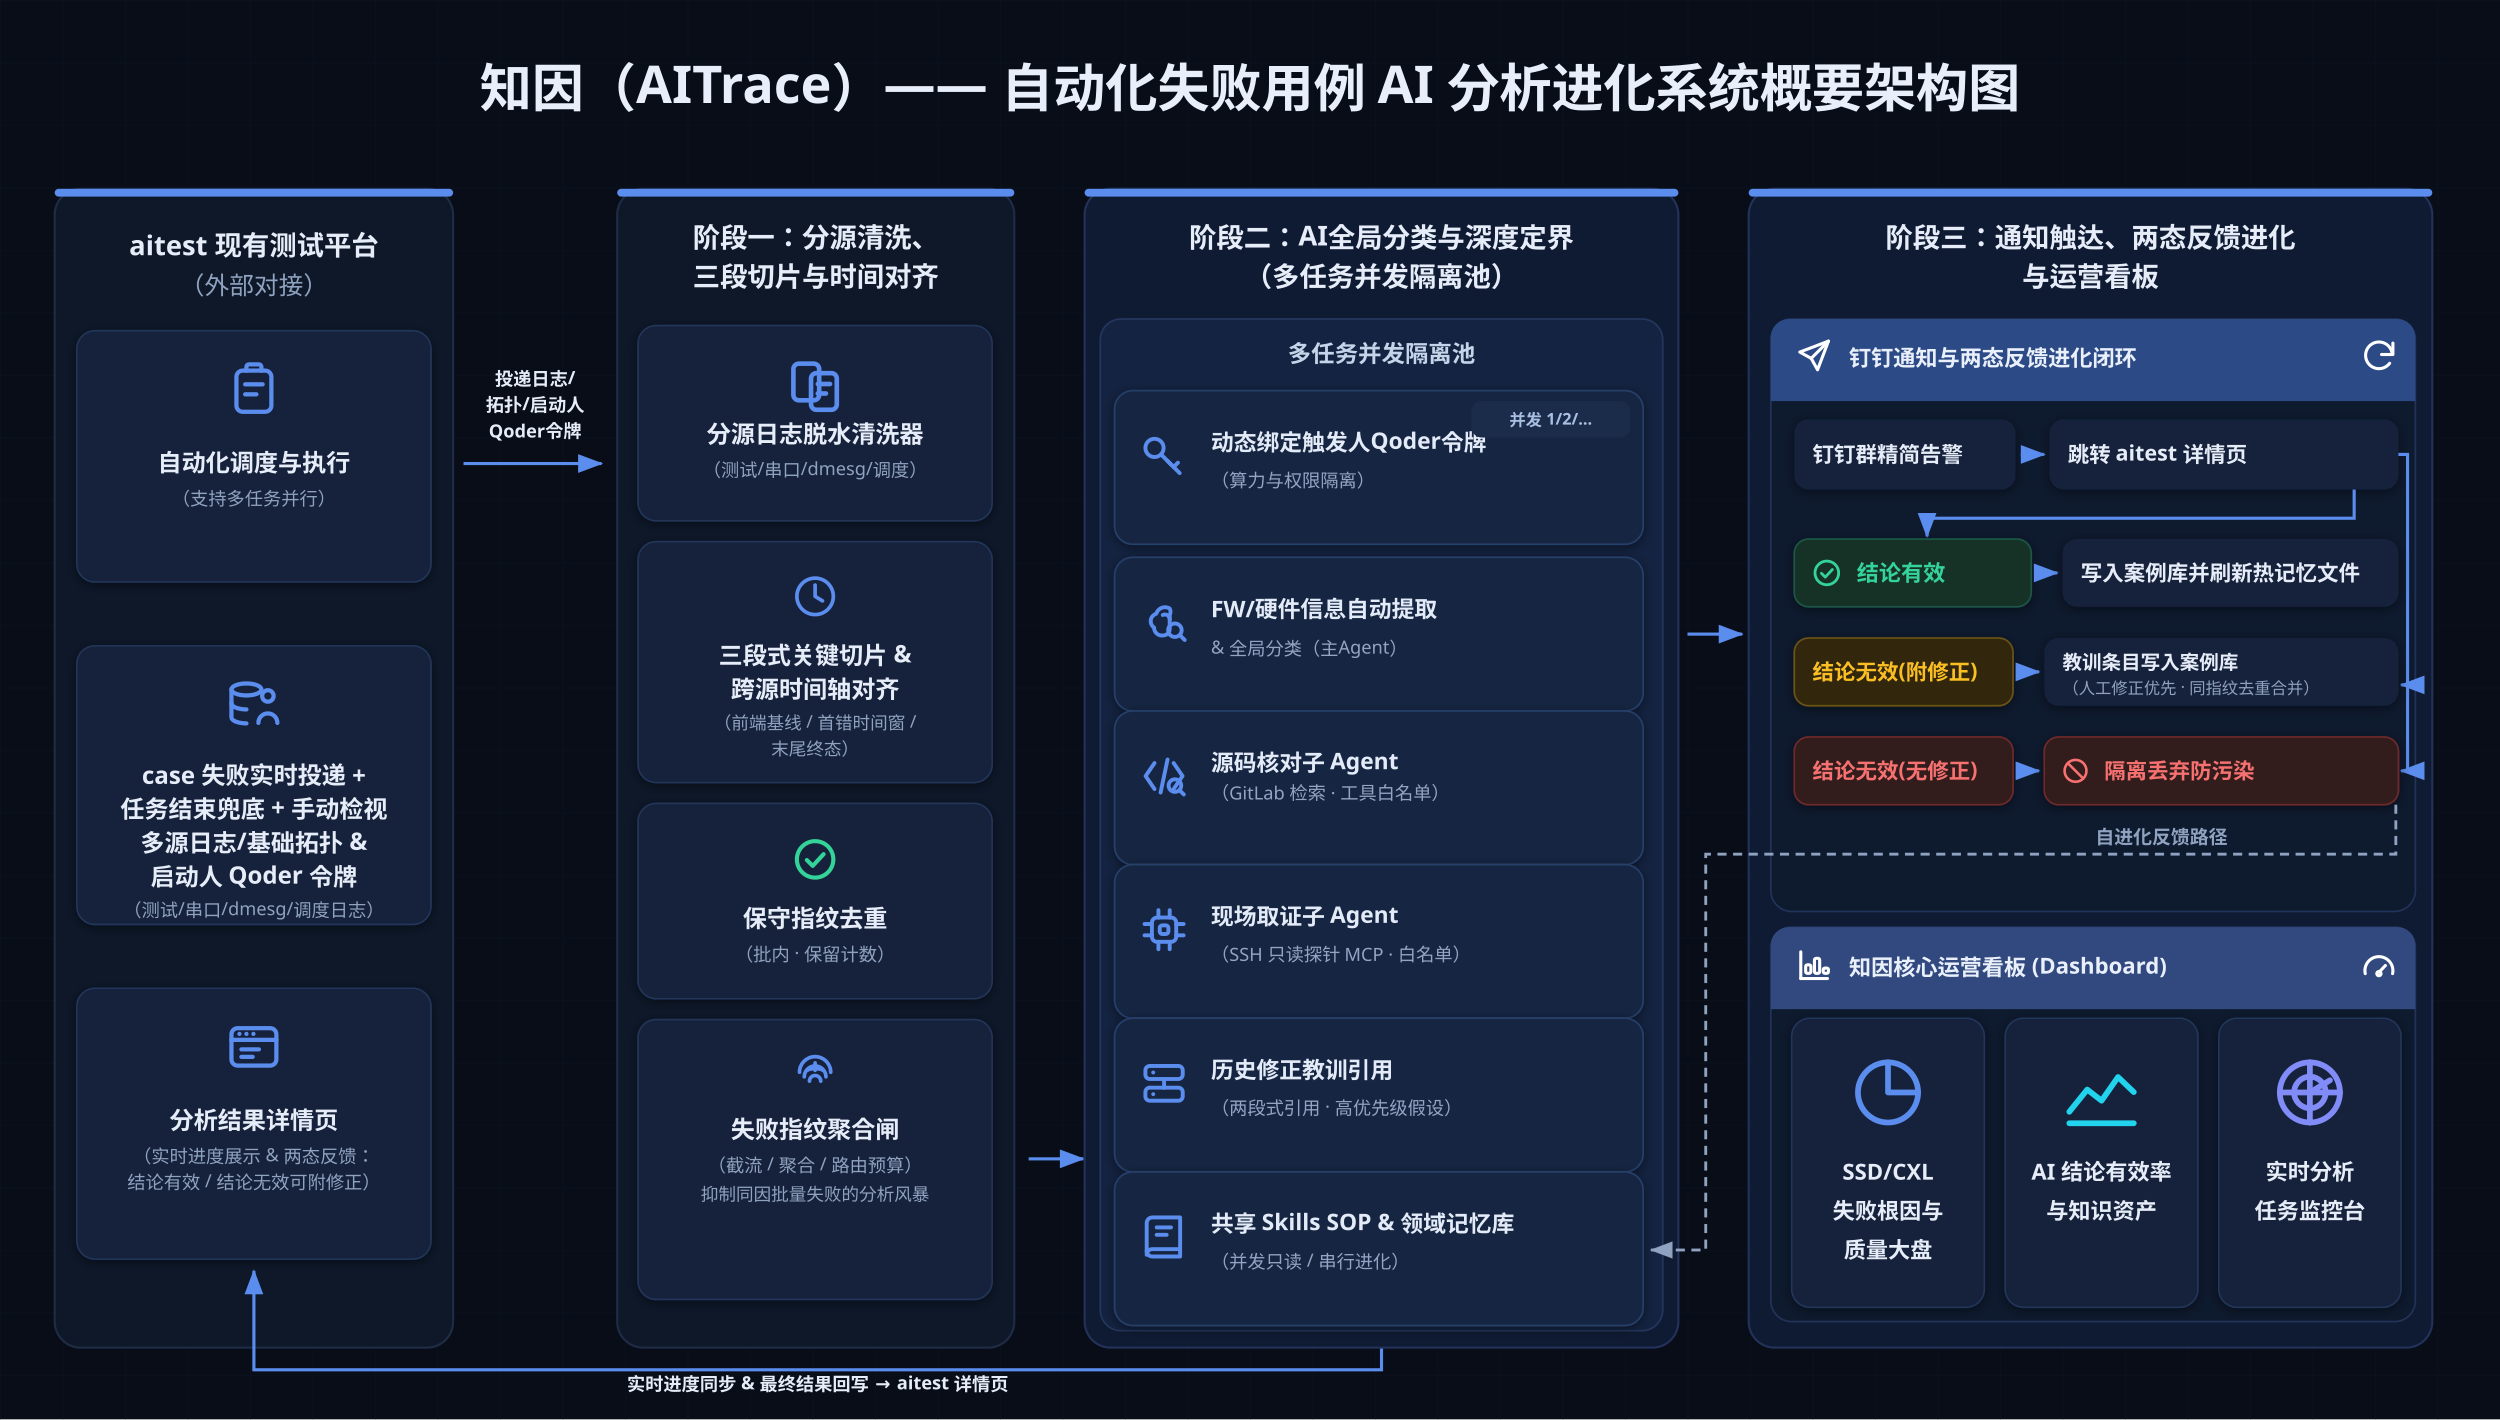
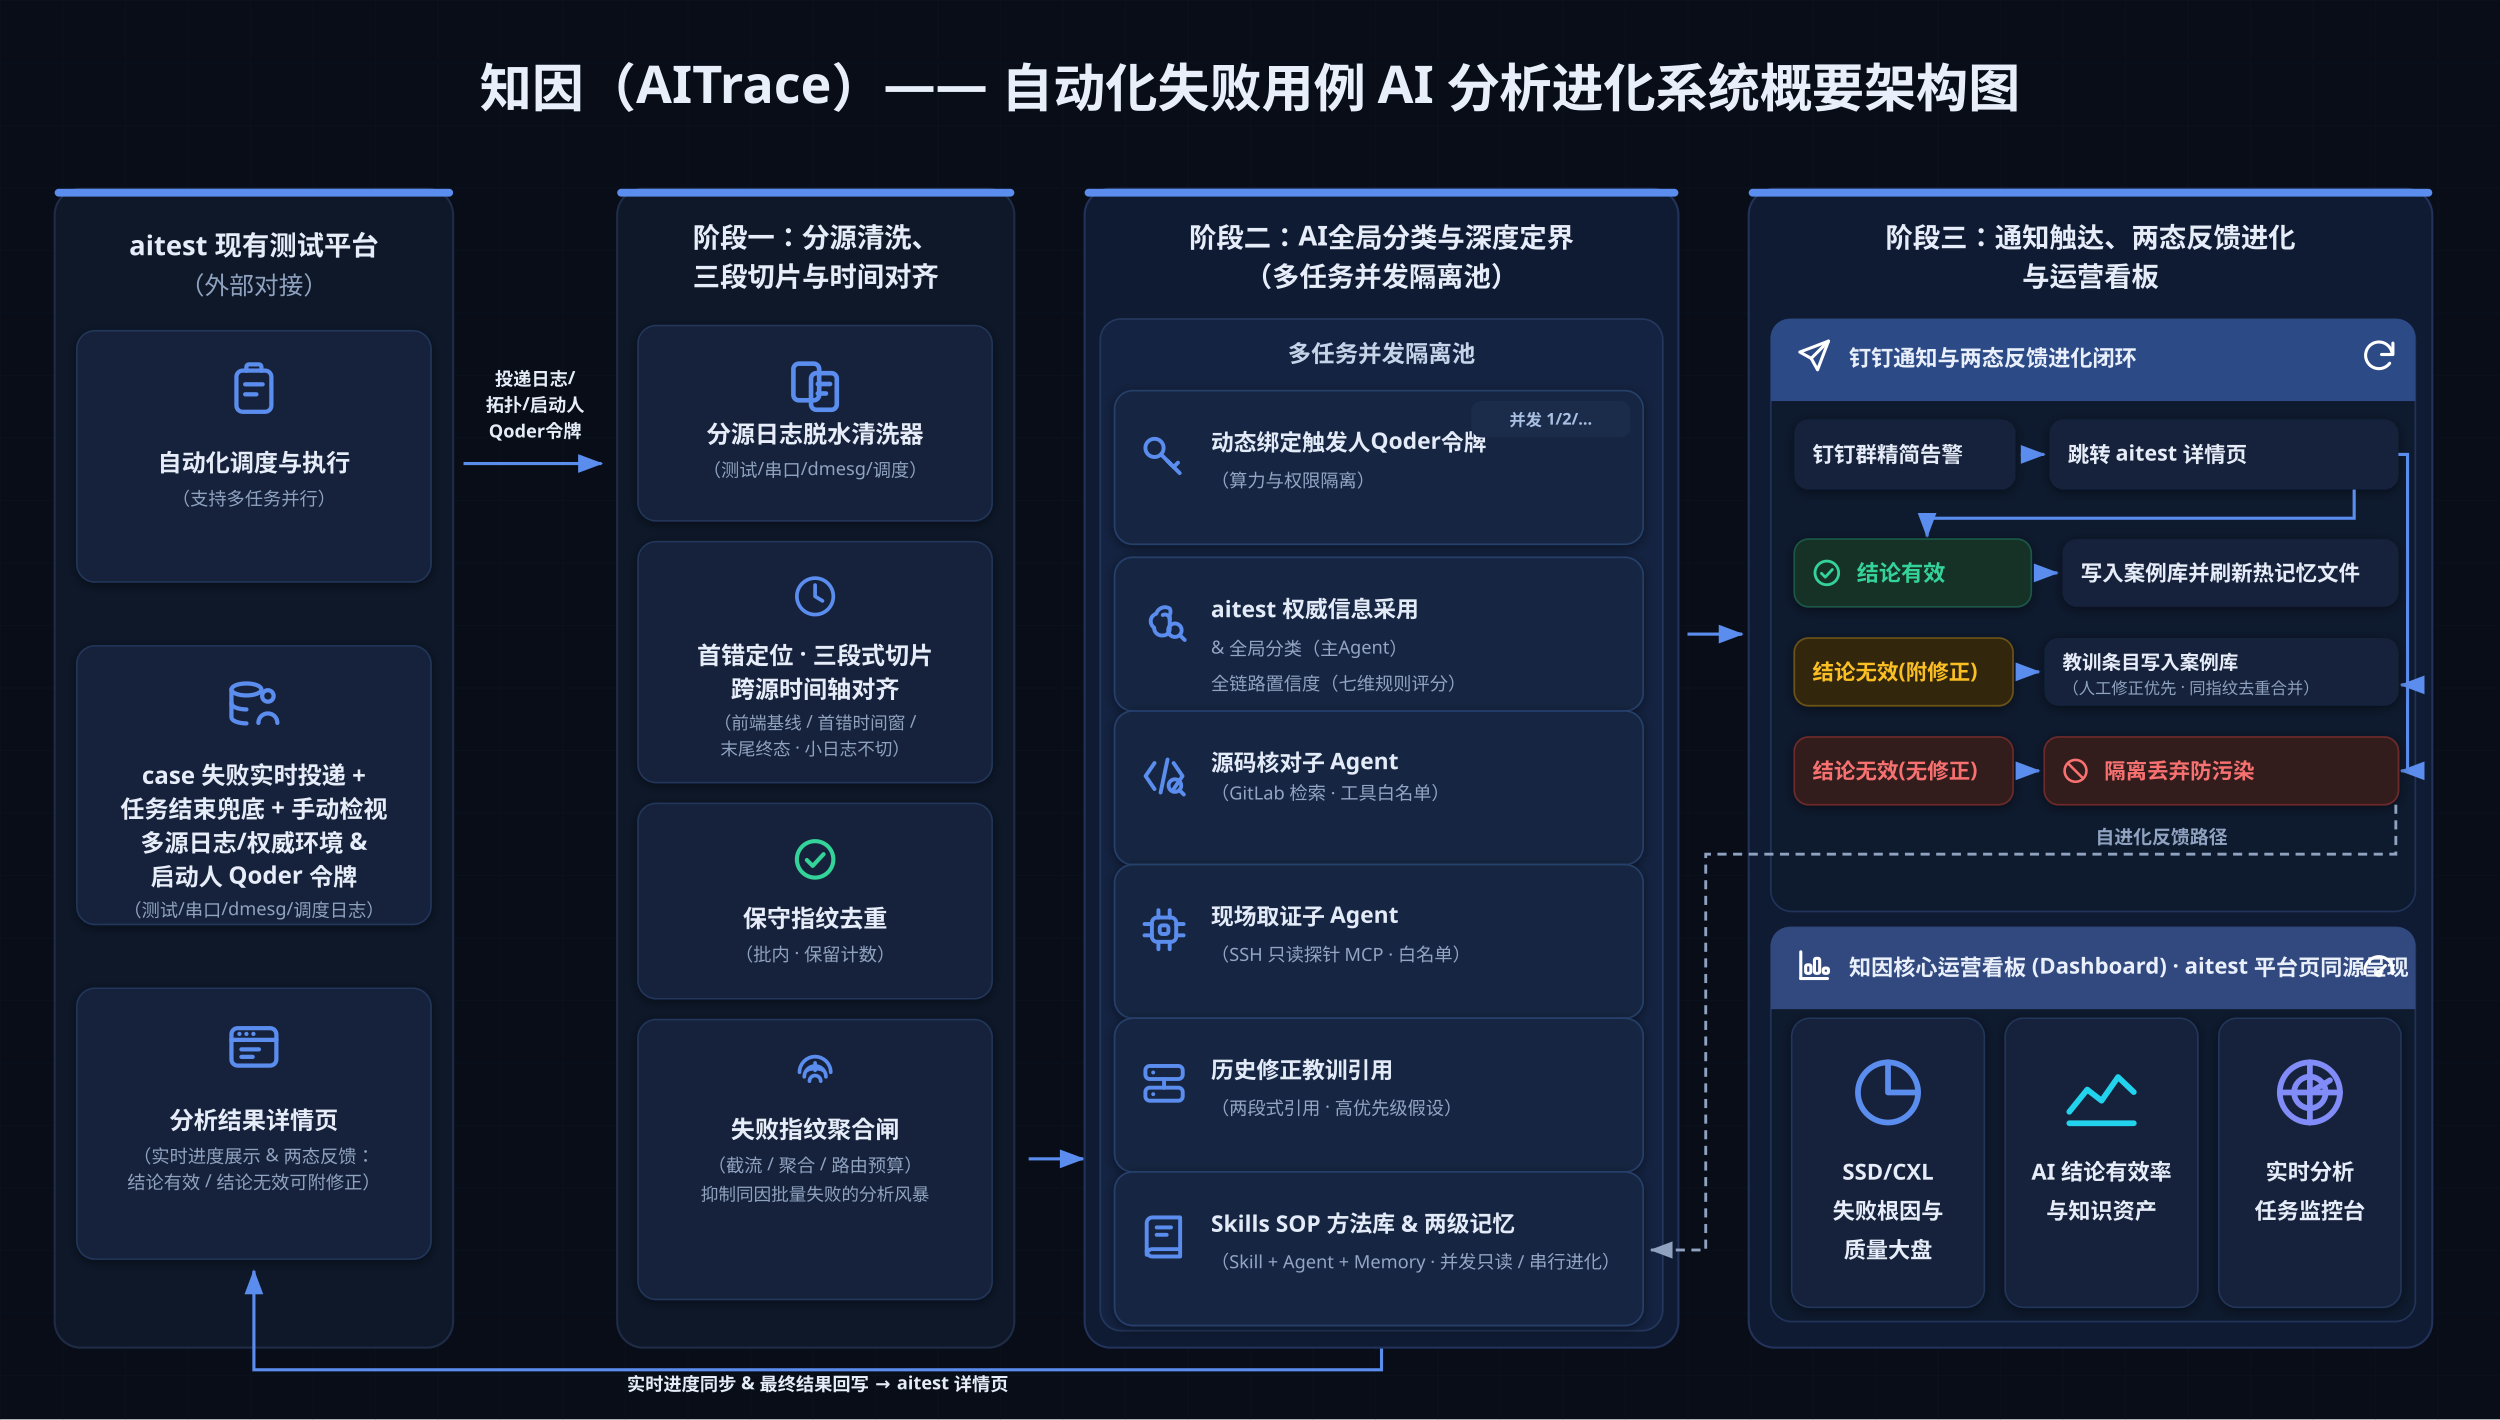
<svg xmlns="http://www.w3.org/2000/svg" viewBox="0 0 1920 1090" width="1920" height="1090" font-family="'Outfit','PingFang SC','Microsoft YaHei',sans-serif">
  <defs>
    <pattern id="grid" width="48" height="48" patternUnits="userSpaceOnUse">
      <path d="M48 0H0v48" fill="none" stroke="#0C1424" stroke-width="1" opacity=".75" />
    </pattern>
    <filter id="sh" x="-20%" y="-20%" width="140%" height="140%">
      <feDropShadow dx="0" dy="2" stdDeviation="4" flood-color="rgba(0,0,0,.45)" />
    </filter>
    <marker id="ar" markerWidth="9" markerHeight="9" refX="7.5" refY="3" orient="auto">
      <polygon points="0 0, 8 3, 0 6" fill="#5B8DEF" />
    </marker>
    <marker id="ar2" markerWidth="9" markerHeight="9" refX="7.5" refY="3" orient="auto">
      <polygon points="0 0, 8 3, 0 6" fill="#8FA2C0" />
    </marker>
  </defs>
  <rect x="0" y="0" width="1920" height="1090" fill="#080D17" />
  <rect x="0" y="0" width="1920" height="1090" fill="url(#grid)" />
  <text x="960" y="82" text-anchor="middle" font-weight="700" font-size="40" fill="#E9EFFA">知因（AITrace）—— 自动化失败用例 AI 分析进化系统概要架构图</text>
  <rect x="42" y="145" width="306" height="890" rx="20" fill="#0E1829" stroke="#1E2C46" stroke-width="1.6" />
  <rect x="42" y="145" width="306" height="6" rx="3" fill="#5B8DEF" />
  <text x="195.0" y="196" text-anchor="middle" font-weight="700" font-size="21" fill="#E6EDF9">aitest 现有测试平台</text>
  <text x="195.0" y="226" text-anchor="middle" font-weight="400" font-size="19" fill="#8FA2C0">（外部对接）</text>
  <rect x="59" y="254" width="272" height="193" rx="14" fill="#15223A" stroke="#24365A" stroke-width="1.2" filter="url(#sh)" />
  <g transform="translate(172.0,276) scale(1.9167)" fill="none" stroke="#5B8DEF" stroke-width="1.7" stroke-linecap="round" stroke-linejoin="round">
    <rect x="5" y="4.5" width="14" height="16.5" rx="2.5" />
    <path d="M9 4.5V3a1 1 0 0 1 1-1h4a1 1 0 0 1 1 1v1.5" />
    <path d="M8.5 10h7M8.5 14h4.5" />
  </g>
  <text x="195.0" y="362" text-anchor="middle" font-weight="700" font-size="18.5" fill="#E6EDF9">自动化调度与执行</text>
  <text x="195.0" y="388" text-anchor="middle" font-weight="400" font-size="14" fill="#8FA2C0">（支持多任务并行）</text>
  <rect x="59" y="496" width="272" height="214" rx="14" fill="#15223A" stroke="#24365A" stroke-width="1.2" filter="url(#sh)" />
  <g transform="translate(172.0,518) scale(1.9167)" fill="none" stroke="#5B8DEF" stroke-width="1.7" stroke-linecap="round" stroke-linejoin="round">
    <ellipse cx="9" cy="6" rx="6" ry="2.4" />
    <path d="M3 6v5.6c0 1.3 2.7 2.4 6 2.4" />
    <path d="M3 11.6v5.6c0 1.3 2.7 2.4 6 2.4" />
    <circle cx="17.6" cy="8.6" r="2.3" />
    <path d="M13.8 19.4c0-2.1 1.7-3.8 3.8-3.8s3.8 1.7 3.8 3.8" />
  </g>
  <text x="195" y="602" text-anchor="middle" font-weight="700" font-size="18.5" fill="#E6EDF9">case 失败实时投递 +</text>
  <text x="195" y="628" text-anchor="middle" font-weight="700" font-size="18.5" fill="#E6EDF9">任务结束兜底 + 手动检视</text>
-   <text x="195" y="654" text-anchor="middle" font-weight="700" font-size="18.5" fill="#E6EDF9">多源日志/基础拓扑 &amp;</text>
+   <text x="195" y="654" text-anchor="middle" font-weight="700" font-size="18.5" fill="#E6EDF9">多源日志/权威环境 &amp;</text>
  <text x="195" y="680" text-anchor="middle" font-weight="700" font-size="18.5" fill="#E6EDF9">启动人 Qoder 令牌</text>
  <text x="195" y="704" text-anchor="middle" font-weight="400" font-size="14" fill="#8FA2C0">（测试/串口/dmesg/调度日志）</text>
  <rect x="59" y="759" width="272" height="208" rx="14" fill="#15223A" stroke="#24365A" stroke-width="1.2" filter="url(#sh)" />
  <g transform="translate(172.0,781) scale(1.9167)" fill="none" stroke="#5B8DEF" stroke-width="1.7" stroke-linecap="round" stroke-linejoin="round">
    <rect x="3" y="4.5" width="18" height="15" rx="2.5" />
    <path d="M3 9.2h18" />
    <path d="M6.2 6.8h.01M9 6.8h.01M11.8 6.8h.01" />
    <path d="M7 13h7M7 16h4.5" />
  </g>
  <text x="195.0" y="867" text-anchor="middle" font-weight="700" font-size="18.5" fill="#E6EDF9">分析结果详情页</text>
  <text x="195" y="893" text-anchor="middle" font-weight="400" font-size="14" fill="#8FA2C0">（实时进度展示 &amp; 两态反馈：</text>
  <text x="195" y="913" text-anchor="middle" font-weight="400" font-size="14" fill="#8FA2C0">结论有效 / 结论无效可附修正）</text>
  <text x="411" y="296" text-anchor="middle" font-weight="600" font-size="14" fill="#E6EDF9">投递日志/</text>
  <text x="411" y="316" text-anchor="middle" font-weight="600" font-size="14" fill="#E6EDF9">拓扑/启动人</text>
  <text x="411" y="336" text-anchor="middle" font-weight="600" font-size="14" fill="#E6EDF9">Qoder令牌</text>
  <path d="M356 356 L462 356" fill="none" stroke="#5B8DEF" stroke-width="2.4" marker-end="url(#ar)" />
  <path d="M1061 1035 L1061 1052 L195 1052 L195 976" fill="none" stroke="#5B8DEF" stroke-width="2.4" marker-end="url(#ar)" />
  <text x="628" y="1068" text-anchor="middle" font-weight="600" font-size="14" fill="#E6EDF9">实时进度同步 &amp; 最终结果回写 → aitest 详情页</text>
  <rect x="474" y="145" width="305" height="890" rx="20" fill="#0E1829" stroke="#1E2C46" stroke-width="1.6" />
  <rect x="474" y="145" width="305" height="6" rx="3" fill="#5B8DEF" />
  <text x="626.5" y="190" text-anchor="middle" font-weight="700" font-size="21" fill="#E6EDF9">阶段一：分源清洗、</text>
  <text x="626.5" y="220" text-anchor="middle" font-weight="700" font-size="21" fill="#E6EDF9">三段切片与时间对齐</text>
  <rect x="490" y="250" width="272" height="150" rx="14" fill="#15223A" stroke="#24365A" stroke-width="1.2" filter="url(#sh)" />
  <g transform="translate(601,272) scale(2.0833)" fill="none" stroke="#5B8DEF" stroke-width="1.7" stroke-linecap="round" stroke-linejoin="round">
    <rect x="4" y="3.5" width="9.5" height="13.5" rx="2" />
    <rect x="10.5" y="7" width="9.5" height="13.5" rx="2" />
    <path d="M13 11h4.5M13 14.5h3" />
  </g>
  <text x="626" y="340" text-anchor="middle" font-weight="700" font-size="18.5" fill="#E6EDF9">分源日志脱水清洗器</text>
  <text x="626" y="366" text-anchor="middle" font-weight="400" font-size="14" fill="#8FA2C0">（测试/串口/dmesg/调度）</text>
  <rect x="490" y="416" width="272" height="185" rx="14" fill="#15223A" stroke="#24365A" stroke-width="1.2" filter="url(#sh)" />
  <g transform="translate(606,438) scale(1.6667)" fill="none" stroke="#5B8DEF" stroke-width="1.7" stroke-linecap="round" stroke-linejoin="round">
    <circle cx="12" cy="12" r="8.4" />
    <path d="M12 6.8V12l3.4 2.1" />
  </g>
-   <text x="626" y="510" text-anchor="middle" font-weight="700" font-size="18.5" fill="#E6EDF9">三段式关键切片 &amp;</text>
+   <text x="626" y="510" text-anchor="middle" font-weight="700" font-size="18.5" fill="#E6EDF9">首错定位 · 三段式切片</text>
  <text x="626" y="536" text-anchor="middle" font-weight="700" font-size="18.5" fill="#E6EDF9">跨源时间轴对齐</text>
  <text x="626" y="560" text-anchor="middle" font-weight="400" font-size="13.5" fill="#8FA2C0">（前端基线 / 首错时间窗 /</text>
-   <text x="626" y="580" text-anchor="middle" font-weight="400" font-size="13.5" fill="#8FA2C0">末尾终态）</text>
+   <text x="626" y="580" text-anchor="middle" font-weight="400" font-size="13.5" fill="#8FA2C0">末尾终态 · 小日志不切）</text>
  <rect x="490" y="617" width="272" height="150" rx="14" fill="#15223A" stroke="#24365A" stroke-width="1.2" filter="url(#sh)" />
  <g transform="translate(606,640) scale(1.6667)" fill="none" stroke="#34D399" stroke-width="1.9" stroke-linecap="round" stroke-linejoin="round">
    <circle cx="12" cy="12" r="8.4" />
    <path d="M8.2 12.3l2.7 2.7 5-5.4" />
  </g>
  <text x="626" y="712" text-anchor="middle" font-weight="700" font-size="18.5" fill="#E6EDF9">保守指纹去重</text>
  <text x="626" y="738" text-anchor="middle" font-weight="400" font-size="14" fill="#8FA2C0">（批内 · 保留计数）</text>
  <rect x="490" y="783" width="272" height="215" rx="14" fill="#15223A" stroke="#24365A" stroke-width="1.2" filter="url(#sh)" />
  <g transform="translate(606,806) scale(1.6667)" fill="none" stroke="#5B8DEF" stroke-width="1.7" stroke-linecap="round" stroke-linejoin="round">
    <path d="M4.8 10.5a7.2 7.2 0 0 1 14.4 0" />
    <path d="M7 12.6a5 5 0 0 1 10 0" />
    <path d="M9.4 14.6a2.6 2.6 0 0 1 5.2 0" />
    <path d="M12 6.2v3.4M8.4 9.6c1-1 6.2-1 7.2 0" />
  </g>
  <text x="626" y="874" text-anchor="middle" font-weight="700" font-size="18.5" fill="#E6EDF9">失败指纹聚合闸</text>
  <text x="626" y="900" text-anchor="middle" font-weight="400" font-size="14" fill="#8FA2C0">（截流 / 聚合 / 路由预算）</text>
  <text x="626" y="922" text-anchor="middle" font-weight="400" font-size="13.5" fill="#8FA2C0">抑制同因批量失败的分析风暴</text>
  <path d="M790 890 L832 890" fill="none" stroke="#5B8DEF" stroke-width="2.4" marker-end="url(#ar)" />
  <rect x="833" y="145" width="456" height="890" rx="20" fill="#0F1B33" stroke="#22325A" stroke-width="1.6" />
  <rect x="833" y="145" width="456" height="6" rx="3" fill="#5B8DEF" />
  <text x="1061.0" y="190" text-anchor="middle" font-weight="700" font-size="21" fill="#E6EDF9">阶段二：AI全局分类与深度定界</text>
  <text x="1061.0" y="220" text-anchor="middle" font-weight="700" font-size="21" fill="#E6EDF9">（多任务并发隔离池）</text>
  <rect x="845" y="245" width="432" height="777" rx="16" fill="#142341" stroke="#24365C" stroke-width="1.3" />
  <text x="1061.0" y="278" text-anchor="middle" font-weight="700" font-size="18" fill="#C6D4EA">多任务并发隔离池</text>
  <rect x="856" y="300" width="406" height="118" rx="14" fill="#182843" stroke="#28406C" stroke-width="1.2" filter="url(#sh)" />
  <g transform="translate(874,330) scale(1.6667)" fill="none" stroke="#5B8DEF" stroke-width="1.8" stroke-linecap="round" stroke-linejoin="round">
    <circle cx="7.6" cy="8.4" r="4.2" />
    <path d="M10.6 11.4l8.6 8.6" />
    <path d="M16.4 17.2l2-2M13.6 14.4l2 2" />
  </g>
  <text x="930" y="346" font-weight="700" font-size="17.5" fill="#E4EBF8">动态绑定触发人Qoder令牌</text>
  <text x="930" y="374" font-weight="400" font-size="14" fill="#93A4C4">（算力与权限隔离）</text>
  <rect x="1130" y="308" width="122" height="28" rx="8" fill="#1B2C4A" />
  <text x="1191" y="327" text-anchor="middle" font-weight="600" font-size="12.5" fill="#A9C0E4">并发 1/2/…</text>
  <rect x="856" y="428" width="406" height="118" rx="14" fill="#182843" stroke="#28406C" stroke-width="1.2" filter="url(#sh)" />
  <g transform="translate(874,458) scale(1.6667)" fill="none" stroke="#5B8DEF" stroke-width="1.8" stroke-linecap="round" stroke-linejoin="round">
    <path d="M14.6 5.6A4.2 4.2 0 0 0 8.4 8 3.6 3.6 0 0 0 7.4 14.4 3.6 3.6 0 0 0 11.6 18a3 3 0 0 0 3-3.2V8.6a3.2 3.2 0 0 0 0-3z" />
    <path d="M11.4 8.6a2.2 2.2 0 0 1 3.2 2" />
    <circle cx="17" cy="15.6" r="3.1" />
    <path d="M19.3 17.9l2.2 2.2" />
  </g>
-   <text x="930" y="474" font-weight="700" font-size="17.5" fill="#E4EBF8">FW/硬件信息自动提取</text>
+   <text x="930" y="474" font-weight="700" font-size="17.5" fill="#E4EBF8">aitest 权威信息采用</text>
  <text x="930" y="502" font-weight="400" font-size="14" fill="#93A4C4">&amp; 全局分类（主Agent）</text>
+   <text x="930" y="530" font-weight="400" font-size="14" fill="#8FA2C0">全链路置信度（七维规则评分）</text>
  <rect x="856" y="546" width="406" height="118" rx="14" fill="#182843" stroke="#28406C" stroke-width="1.2" filter="url(#sh)" />
  <g transform="translate(874,576) scale(1.6667)" fill="none" stroke="#5B8DEF" stroke-width="1.8" stroke-linecap="round" stroke-linejoin="round">
    <path d="M7.6 6L3.5 12l4.1 6" />
    <path d="M16.4 6l4.1 6-4.1 6" />
    <path d="M13.6 4.4l-3.2 15.2" />
    <circle cx="17" cy="16.4" r="2.9" />
    <path d="M19.1 18.5l2 2" />
  </g>
  <text x="930" y="592" font-weight="700" font-size="17.5" fill="#E4EBF8">源码核对子 Agent</text>
  <text x="930" y="614" font-weight="400" font-size="14" fill="#93A4C4">（GitLab 检索 · 工具白名单）</text>
  <rect x="856" y="664" width="406" height="118" rx="14" fill="#182843" stroke="#28406C" stroke-width="1.2" filter="url(#sh)" />
  <g transform="translate(874,694) scale(1.6667)" fill="none" stroke="#5B8DEF" stroke-width="1.8" stroke-linecap="round" stroke-linejoin="round">
    <rect x="6.4" y="6.4" width="11.2" height="11.2" rx="2.4" />
    <rect x="10" y="10" width="4" height="4" rx="1.2" />
    <path d="M9.4 6.4V3M14.6 6.4V3M9.4 21v-3.4M14.6 21v-3.4" />
    <path d="M6.4 9.4H3M6.4 14.6H3M21 9.4h-3.4M21 14.6h-3.4" />
  </g>
  <text x="930" y="710" font-weight="700" font-size="17.5" fill="#E4EBF8">现场取证子 Agent</text>
  <text x="930" y="738" font-weight="400" font-size="14" fill="#93A4C4">（SSH 只读探针 MCP · 白名单）</text>
  <rect x="856" y="782" width="406" height="118" rx="14" fill="#182843" stroke="#28406C" stroke-width="1.2" filter="url(#sh)" />
  <g transform="translate(874,812) scale(1.6667)" fill="none" stroke="#5B8DEF" stroke-width="1.8" stroke-linecap="round" stroke-linejoin="round">
    <rect x="3.4" y="4" width="17.2" height="6" rx="2" />
    <rect x="3.4" y="14" width="17.2" height="6" rx="2" />
    <path d="M7 7h.01M7 17h.01" />
    <path d="M12 10v4" />
  </g>
  <text x="930" y="828" font-weight="700" font-size="17.5" fill="#E4EBF8">历史修正教训引用</text>
  <text x="930" y="856" font-weight="400" font-size="14" fill="#93A4C4">（两段式引用 · 高优先级假设）</text>
  <rect x="856" y="900" width="406" height="118" rx="14" fill="#182843" stroke="#28406C" stroke-width="1.2" filter="url(#sh)" />
  <g transform="translate(874,930) scale(1.6667)" fill="none" stroke="#5B8DEF" stroke-width="1.8" stroke-linecap="round" stroke-linejoin="round">
    <path d="M4 5.6A2.6 2.6 0 0 1 6.6 3H19.4v14.6H6.6A2.6 2.6 0 0 0 4 20.2z" />
    <path d="M19.4 17.6V21H6.6A2.6 2.6 0 0 1 4 18.4" />
    <path d="M8.6 7.6h6.6M8.6 11h4.6" />
  </g>
-   <text x="930" y="946" font-weight="700" font-size="17.5" fill="#E4EBF8">共享 Skills SOP &amp; 领域记忆库</text>
-   <text x="930" y="974" font-weight="400" font-size="14" fill="#93A4C4">（并发只读 / 串行进化）</text>
+   <text x="930" y="946" font-weight="700" font-size="17.5" fill="#E4EBF8">Skills SOP 方法库 &amp; 两级记忆</text>
+   <text x="930" y="974" font-weight="400" font-size="14" fill="#93A4C4">（Skill + Agent + Memory · 并发只读 / 串行进化）</text>
  <path d="M1296 487 L1338 487" fill="none" stroke="#5B8DEF" stroke-width="2.4" marker-end="url(#ar)" />
  <rect x="1343" y="145" width="525" height="890" rx="20" fill="#0F1B33" stroke="#22325A" stroke-width="1.6" />
  <rect x="1343" y="145" width="525" height="6" rx="3" fill="#5B8DEF" />
  <text x="1605.5" y="190" text-anchor="middle" font-weight="700" font-size="21" fill="#E6EDF9">阶段三：通知触达、两态反馈进化</text>
  <text x="1605.5" y="220" text-anchor="middle" font-weight="700" font-size="21" fill="#E6EDF9">与运营看板</text>
  <rect x="1360" y="245" width="495" height="455" rx="16" fill="#0E1A2E" stroke="#22335A" stroke-width="1.3" />
  <path d="M1360 259 a14 14 0 0 1 14 -14 h467 a14 14 0 0 1 14 14 v49 h-495 z" fill="#2C4A85" />
  <g transform="translate(1378,258) scale(1.25)" fill="none" stroke="#FFFFFF" stroke-width="1.9" stroke-linecap="round" stroke-linejoin="round">
    <path d="M21 3.2L10.4 13.8" />
    <path d="M21 3.2l-6.7 17.6-3.9-7-7-3.9z" />
  </g>
  <text x="1420" y="281" font-weight="700" font-size="17" fill="#EAF0FB">钉钉通知与两态反馈进化闭环</text>
  <g transform="translate(1812,258) scale(1.25)" fill="none" stroke="#FFFFFF" stroke-width="1.9" stroke-linecap="round" stroke-linejoin="round">
    <path d="M20.2 11.4a8.2 8.2 0 1 0-1.6 5.4" />
    <path d="M20.6 4.4v7h-7" />
  </g>
  <rect x="1378" y="322" width="170" height="54" rx="11" fill="#15223A" filter="url(#sh)" />
  <text x="1392" y="354.94" font-weight="700" font-size="16.5" fill="#E6EDF9">钉钉群精简告警</text>
  <line x1="1552" y1="349" x2="1570" y2="349" stroke="#5B8DEF" stroke-width="2.4" marker-end="url(#ar)" />
  <rect x="1574" y="322" width="268" height="54" rx="11" fill="#15223A" filter="url(#sh)" />
  <text x="1588" y="354.94" font-weight="700" font-size="16.5" fill="#E6EDF9">跳转 aitest 详情页</text>
  <path d="M1808 376 L1808 398 L1480 398 L1480 412" fill="none" stroke="#5B8DEF" stroke-width="2.4" marker-end="url(#ar)" />
  <path d="M1842 349 L1849 349 L1849 592" fill="none" stroke="#5B8DEF" stroke-width="2.4" />
  <path d="M1849 526 L1844 526" fill="none" stroke="#5B8DEF" stroke-width="2.4" marker-end="url(#ar)" />
  <path d="M1849 592 L1844 592" fill="none" stroke="#5B8DEF" stroke-width="2.4" marker-end="url(#ar)" />
  <rect x="1378" y="414" width="182" height="52" rx="11" fill="#123027" stroke="#1E5645" stroke-width="1.3" filter="url(#sh)" />
  <g transform="translate(1390,427.0) scale(1.0833)" fill="none" stroke="#34D399" stroke-width="2.0" stroke-linecap="round" stroke-linejoin="round">
    <circle cx="12" cy="12" r="8.4" />
    <path d="M8.2 12.3l2.7 2.7 5-5.4" />
  </g>
  <text x="1426" y="446.12" font-weight="700" font-size="17" fill="#34D399">结论有效</text>
  <line x1="1564" y1="440" x2="1580" y2="440" stroke="#5B8DEF" stroke-width="2.4" marker-end="url(#ar)" />
  <rect x="1584" y="414" width="258" height="52" rx="11" fill="#15223A" filter="url(#sh)" />
  <text x="1598" y="445.94" font-weight="700" font-size="16.5" fill="#E6EDF9">写入案例库并刷新热记忆文件</text>
  <rect x="1378" y="490" width="168" height="52" rx="11" fill="#33280D" stroke="#6B5218" stroke-width="1.3" filter="url(#sh)" />
  <text x="1392" y="521.94" font-weight="700" font-size="16.5" fill="#FBBF24">结论无效(附修正)</text>
  <line x1="1550" y1="516" x2="1566" y2="516" stroke="#5B8DEF" stroke-width="2.4" marker-end="url(#ar)" />
  <rect x="1570" y="490" width="272" height="52" rx="11" fill="#15223A" filter="url(#sh)" />
  <text x="1584" y="514" font-weight="700" font-size="15" fill="#E6EDF9">教训条目写入案例库</text>
  <text x="1584" y="533" font-weight="400" font-size="12.5" fill="#8FA2C0">（人工修正优先 · 同指纹去重合并）</text>
  <rect x="1378" y="566" width="168" height="52" rx="11" fill="#331A1A" stroke="#6E2C2C" stroke-width="1.3" filter="url(#sh)" />
  <text x="1392" y="597.94" font-weight="700" font-size="16.5" fill="#F87171">结论无效(无修正)</text>
  <line x1="1550" y1="592" x2="1566" y2="592" stroke="#5B8DEF" stroke-width="2.4" marker-end="url(#ar)" />
  <rect x="1570" y="566" width="272" height="52" rx="11" fill="#331A1A" stroke="#6E2C2C" stroke-width="1.3" filter="url(#sh)" />
  <g transform="translate(1582,580.0) scale(1)" fill="none" stroke="#F87171" stroke-width="2.0" stroke-linecap="round" stroke-linejoin="round">
    <circle cx="12" cy="12" r="8.4" />
    <path d="M6.2 6.2l11.6 11.6" />
  </g>
  <text x="1616" y="597.94" font-weight="700" font-size="16.5" fill="#F87171">隔离丢弃防污染</text>
  <path d="M1840 618 L1840 656 L1310 656 L1310 960 L1268 960" fill="none" stroke="#8FA2C0" stroke-width="2.2" stroke-dasharray="7 5" marker-end="url(#ar2)" />
  <text x="1660" y="648" text-anchor="middle" font-weight="600" font-size="14.5" fill="#8FA2C0">自进化反馈路径</text>
  <rect x="1360" y="712" width="495" height="303" rx="16" fill="#0E1A2E" stroke="#22335A" stroke-width="1.3" />
  <path d="M1360 726 a14 14 0 0 1 14 -14 h467 a14 14 0 0 1 14 14 v49 h-495 z" fill="#31497E" />
  <g transform="translate(1378,726) scale(1.25)" fill="none" stroke="#FFFFFF" stroke-width="1.9" stroke-linecap="round" stroke-linejoin="round">
    <path d="M4 20.4V4" />
    <path d="M4 20.4h16.4" />
    <rect x="7" y="12" width="3.2" height="5.2" rx="1" />
    <rect x="12.4" y="8" width="3.2" height="9.2" rx="1" />
    <rect x="17.8" y="14" width="3.2" height="3.2" rx="1" />
  </g>
-   <text x="1420" y="749" font-weight="700" font-size="17" fill="#EAF0FB">知因核心运营看板 (Dashboard)</text>
+   <text x="1420" y="749" font-weight="700" font-size="17" fill="#EAF0FB">知因核心运营看板 (Dashboard) · aitest 平台页同源呈现</text>
  <g transform="translate(1812,726) scale(1.25)" fill="none" stroke="#FFFFFF" stroke-width="1.9" stroke-linecap="round" stroke-linejoin="round">
    <path d="M3.6 17.4a8.6 8.6 0 1 1 16.8 0" />
    <path d="M12 16.6l4-4.2" />
    <circle cx="12" cy="17.4" r="1.3" />
  </g>
  <rect x="1376" y="782" width="148" height="222" rx="14" fill="#15223A" stroke="#24365A" stroke-width="1.2" filter="url(#sh)" />
  <g transform="translate(1417.0,806) scale(2.75)" fill="none" stroke="#5B8DEF" stroke-width="1.6" stroke-linecap="round" stroke-linejoin="round">
    <circle cx="12" cy="12" r="8.4" />
    <path d="M12 3.6v8.4h8.4" />
  </g>
  <text x="1450.0" y="906" text-anchor="middle" font-weight="700" font-size="17" fill="#E6EDF9">SSD/CXL</text>
  <text x="1450.0" y="936" text-anchor="middle" font-weight="700" font-size="17" fill="#E6EDF9">失败根因与</text>
  <text x="1450.0" y="966" text-anchor="middle" font-weight="700" font-size="17" fill="#E6EDF9">质量大盘</text>
  <rect x="1540" y="782" width="148" height="222" rx="14" fill="#15223A" stroke="#24365A" stroke-width="1.2" filter="url(#sh)" />
  <g transform="translate(1581.0,806) scale(2.75)" fill="none" stroke="#22D3EE" stroke-width="1.6" stroke-linecap="round" stroke-linejoin="round">
    <path d="M3 17.4l5-6.2 4 3.1 4.6-6.6 4.4 4.2" />
    <path d="M3 20.6h18" />
  </g>
  <text x="1614.0" y="906" text-anchor="middle" font-weight="700" font-size="17" fill="#E6EDF9">AI 结论有效率</text>
  <text x="1614.0" y="936" text-anchor="middle" font-weight="700" font-size="17" fill="#E6EDF9">与知识资产</text>
  <rect x="1704" y="782" width="140" height="222" rx="14" fill="#15223A" stroke="#24365A" stroke-width="1.2" filter="url(#sh)" />
  <g transform="translate(1741.0,806) scale(2.75)" fill="none" stroke="#818CF8" stroke-width="1.6" stroke-linecap="round" stroke-linejoin="round">
    <circle cx="12" cy="12" r="8.4" />
    <circle cx="12" cy="12" r="4.4" />
    <path d="M12 3.6v16.8M3.6 12h16.8" />
    <path d="M12 12l5.6-3.4" />
  </g>
  <text x="1774.0" y="906" text-anchor="middle" font-weight="700" font-size="17" fill="#E6EDF9">实时分析</text>
  <text x="1774.0" y="936" text-anchor="middle" font-weight="700" font-size="17" fill="#E6EDF9">任务监控台</text>
</svg>
